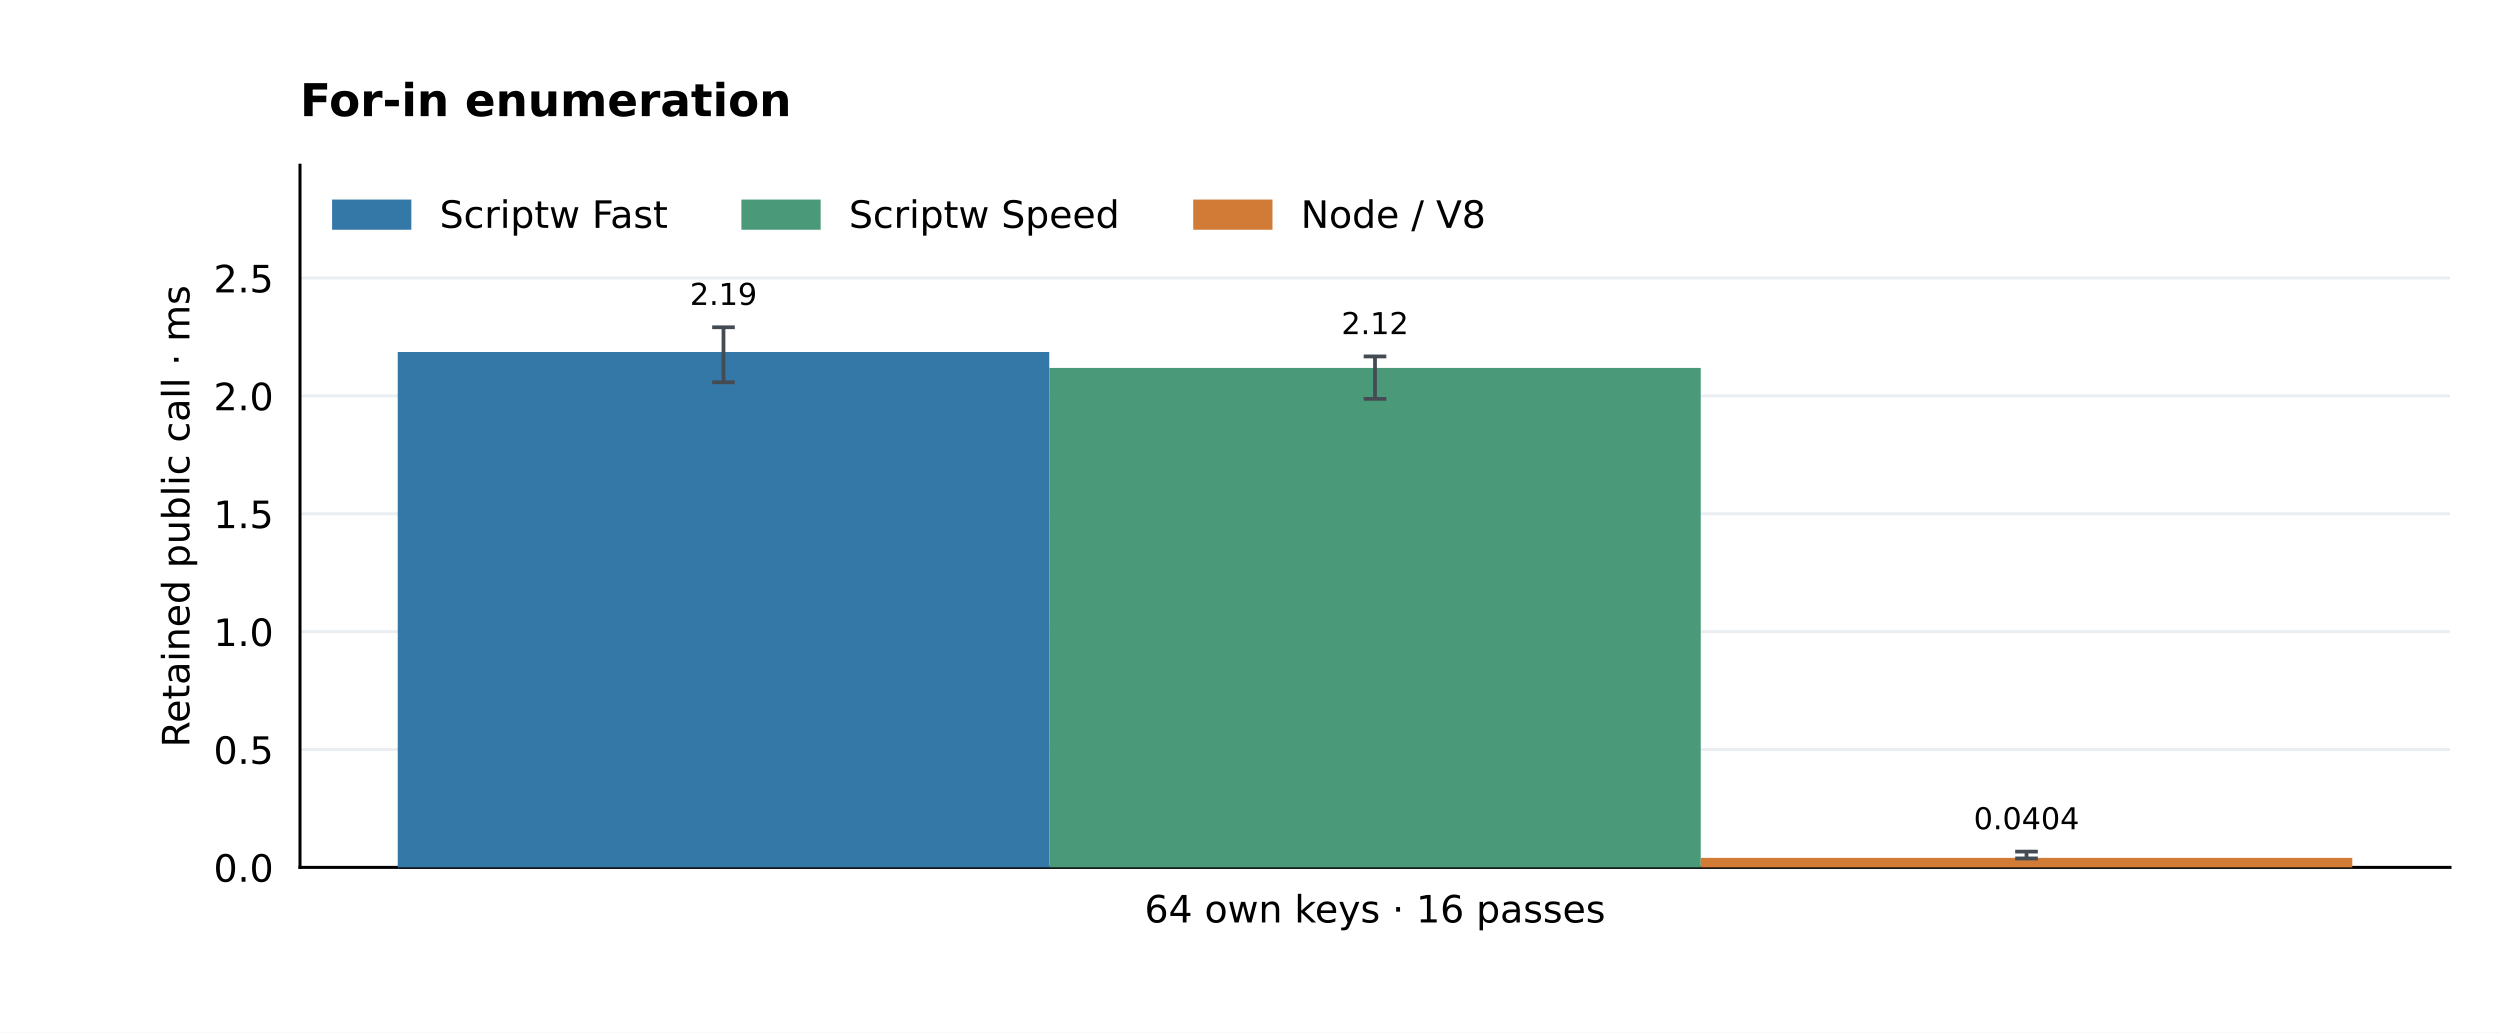
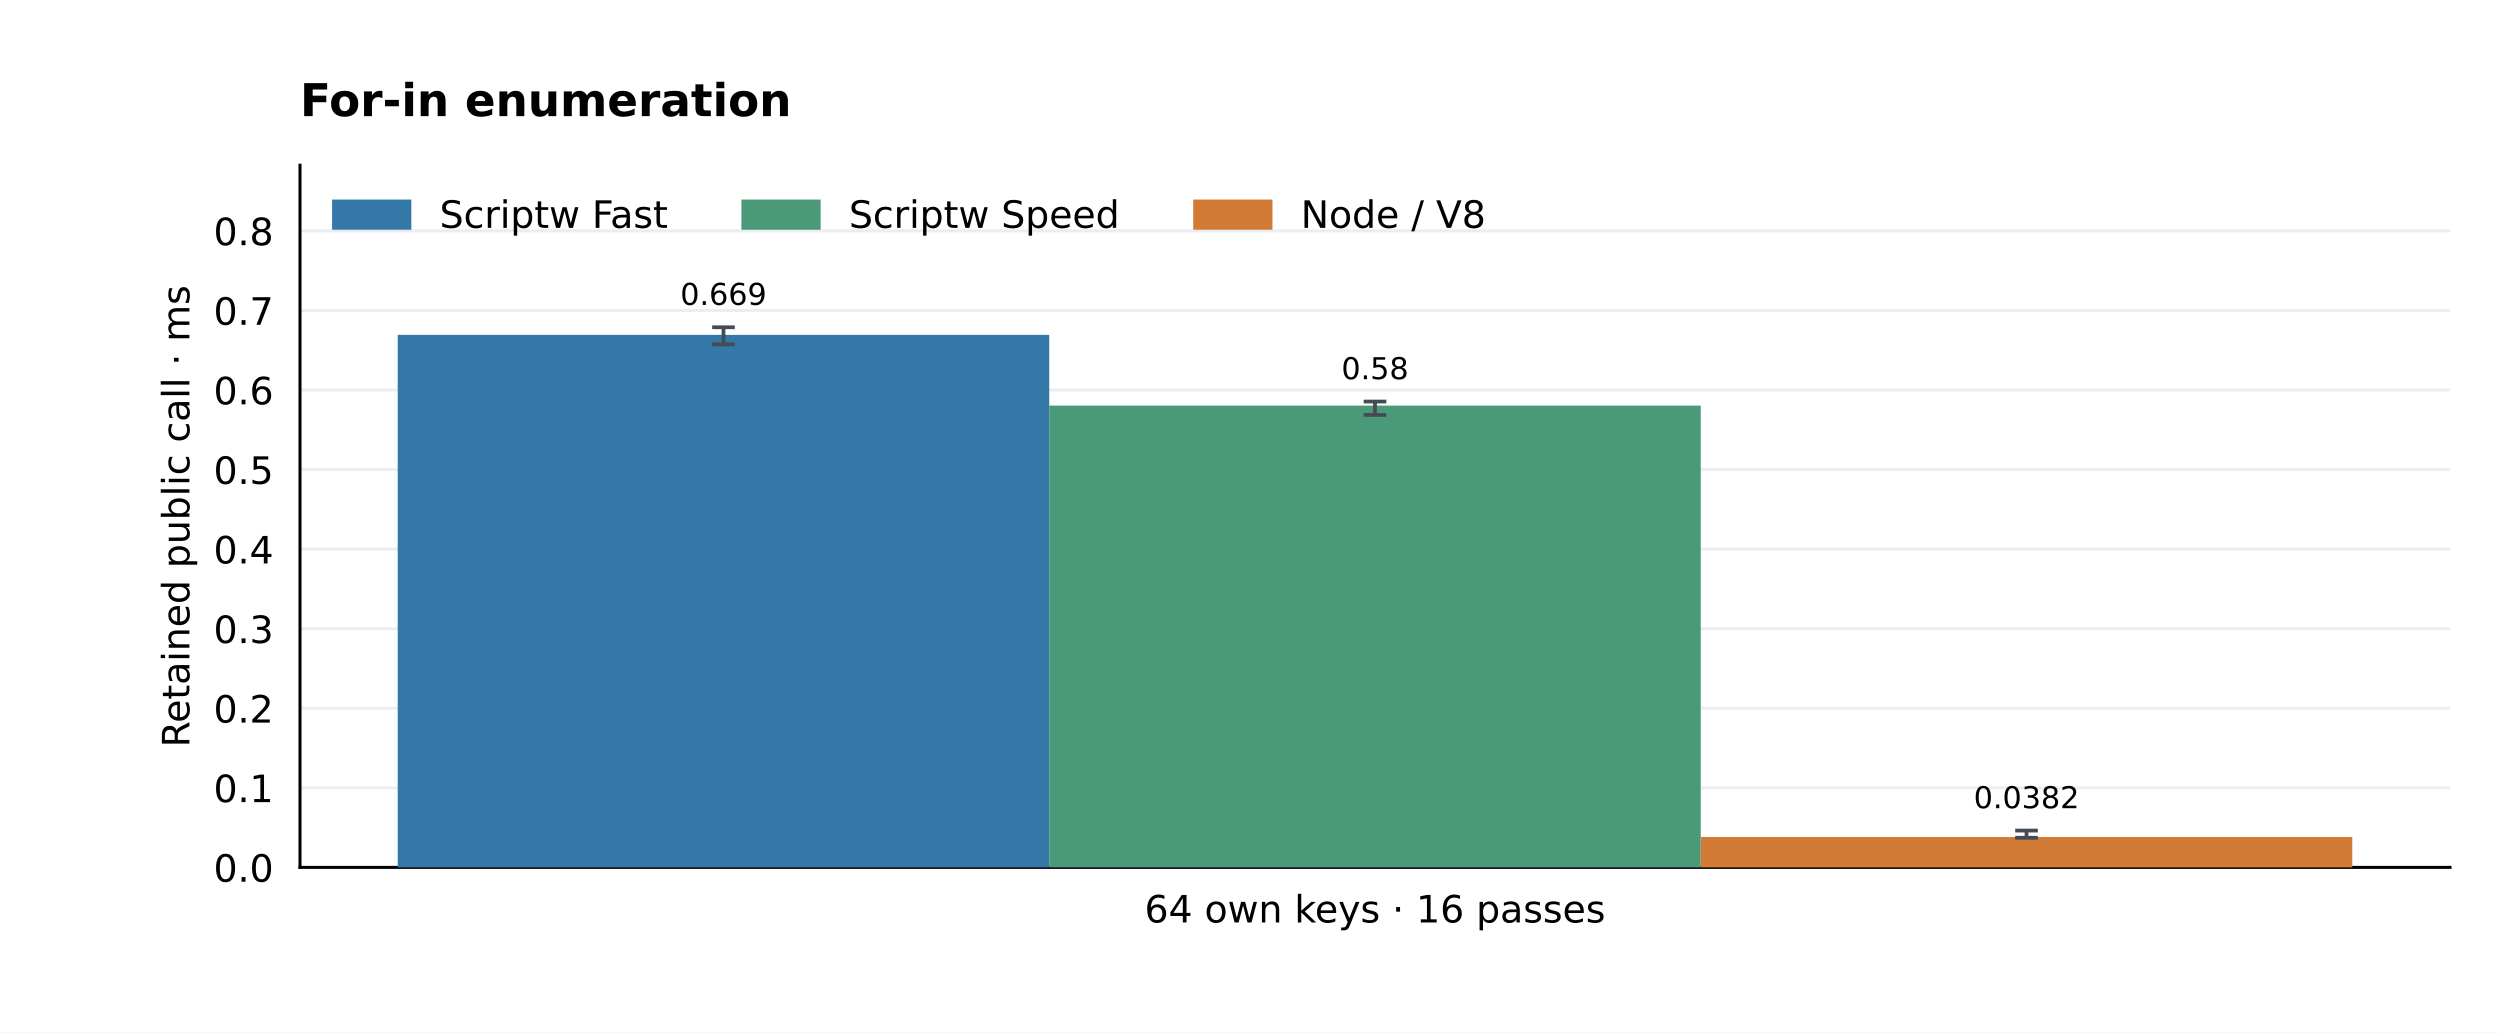
<svg xmlns="http://www.w3.org/2000/svg" xmlns:xlink="http://www.w3.org/1999/xlink" width="662.4pt" height="273.6pt" viewBox="0 0 662.4 273.6" version="1.1">
  <defs>
    <style type="text/css">*{stroke-linejoin: round; stroke-linecap: butt}</style>
  </defs>
  <g id="figure_1">
    <g id="patch_1">
      <path d="M 0 273.6 L 662.4 273.6 L 662.4 0 L 0 0 z " style="fill: #ffffff" />
    </g>
    <g id="axes_1">
      <g id="patch_2">
        <path d="M 79.488 229.824 L 649.152 229.824 L 649.152 43.776 L 79.488 43.776 z " style="fill: #ffffff" />
      </g>
      <g id="matplotlib.axis_1">
        <g id="xtick_1">
          <g id="line2d_1" />
          <g id="text_1">
            <text style="font-size: 10px; font-family: 'DejaVu Sans'; text-anchor: middle" x="364.32" y="244.422" transform="rotate(-0 364.32 244.4224)">64 own keys · 16 passes</text>
          </g>
        </g>
      </g>
      <g id="matplotlib.axis_2">
        <g id="ytick_1">
          <g id="line2d_2">
            <path d="M 79.488 229.824 L 649.152 229.824 " clip-path="url(#p608468b766)" style="fill: none; stroke: #eaeef2; stroke-width: 0.8; stroke-linecap: square" />
          </g>
          <g id="line2d_3" />
          <g id="text_2">
            <text style="font-size: 10px; font-family: 'DejaVu Sans'; text-anchor: end" x="72.488" y="233.623" transform="rotate(-0 72.488 233.6228)">0.0</text>
          </g>
        </g>
        <g id="ytick_2">
          <g id="line2d_4">
-             <path d="M 79.488 198.593 L 649.152 198.593 " clip-path="url(#p608468b766)" style="fill: none; stroke: #eaeef2; stroke-width: 0.8; stroke-linecap: square" />
+             <path d="M 79.488 208.742 L 649.152 208.742 " clip-path="url(#p608468b766)" style="fill: none; stroke: #eaeef2; stroke-width: 0.8; stroke-linecap: square" />
          </g>
          <g id="line2d_5" />
          <g id="text_3">
-             <text style="font-size: 10px; font-family: 'DejaVu Sans'; text-anchor: end" x="72.488" y="202.392" transform="rotate(-0 72.488 202.3921)">0.5</text>
+             <text style="font-size: 10px; font-family: 'DejaVu Sans'; text-anchor: end" x="72.488" y="212.541" transform="rotate(-0 72.488 212.5411)">0.1</text>
          </g>
        </g>
        <g id="ytick_3">
          <g id="line2d_6">
-             <path d="M 79.488 167.363 L 649.152 167.363 " clip-path="url(#p608468b766)" style="fill: none; stroke: #eaeef2; stroke-width: 0.8; stroke-linecap: square" />
+             <path d="M 79.488 187.66 L 649.152 187.66 " clip-path="url(#p608468b766)" style="fill: none; stroke: #eaeef2; stroke-width: 0.8; stroke-linecap: square" />
          </g>
          <g id="line2d_7" />
          <g id="text_4">
-             <text style="font-size: 10px; font-family: 'DejaVu Sans'; text-anchor: end" x="72.488" y="171.161" transform="rotate(-0 72.488 171.1615)">1.0</text>
+             <text style="font-size: 10px; font-family: 'DejaVu Sans'; text-anchor: end" x="72.488" y="191.459" transform="rotate(-0 72.488 191.4593)">0.2</text>
          </g>
        </g>
        <g id="ytick_4">
          <g id="line2d_8">
-             <path d="M 79.488 136.132 L 649.152 136.132 " clip-path="url(#p608468b766)" style="fill: none; stroke: #eaeef2; stroke-width: 0.8; stroke-linecap: square" />
+             <path d="M 79.488 166.579 L 649.152 166.579 " clip-path="url(#p608468b766)" style="fill: none; stroke: #eaeef2; stroke-width: 0.8; stroke-linecap: square" />
          </g>
          <g id="line2d_9" />
          <g id="text_5">
-             <text style="font-size: 10px; font-family: 'DejaVu Sans'; text-anchor: end" x="72.488" y="139.931" transform="rotate(-0 72.488 139.9308)">1.5</text>
+             <text style="font-size: 10px; font-family: 'DejaVu Sans'; text-anchor: end" x="72.488" y="170.378" transform="rotate(-0 72.488 170.3775)">0.3</text>
          </g>
        </g>
        <g id="ytick_5">
          <g id="line2d_10">
-             <path d="M 79.488 104.901 L 649.152 104.901 " clip-path="url(#p608468b766)" style="fill: none; stroke: #eaeef2; stroke-width: 0.8; stroke-linecap: square" />
+             <path d="M 79.488 145.497 L 649.152 145.497 " clip-path="url(#p608468b766)" style="fill: none; stroke: #eaeef2; stroke-width: 0.8; stroke-linecap: square" />
          </g>
          <g id="line2d_11" />
          <g id="text_6">
-             <text style="font-size: 10px; font-family: 'DejaVu Sans'; text-anchor: end" x="72.488" y="108.7" transform="rotate(-0 72.488 108.7001)">2.0</text>
+             <text style="font-size: 10px; font-family: 'DejaVu Sans'; text-anchor: end" x="72.488" y="149.296" transform="rotate(-0 72.488 149.2957)">0.4</text>
          </g>
        </g>
        <g id="ytick_6">
          <g id="line2d_12">
-             <path d="M 79.488 73.671 L 649.152 73.671 " clip-path="url(#p608468b766)" style="fill: none; stroke: #eaeef2; stroke-width: 0.8; stroke-linecap: square" />
+             <path d="M 79.488 124.415 L 649.152 124.415 " clip-path="url(#p608468b766)" style="fill: none; stroke: #eaeef2; stroke-width: 0.8; stroke-linecap: square" />
          </g>
          <g id="line2d_13" />
          <g id="text_7">
-             <text style="font-size: 10px; font-family: 'DejaVu Sans'; text-anchor: end" x="72.488" y="77.469" transform="rotate(-0 72.488 77.46942)">2.5</text>
-           </g>
-         </g>
-         <g id="text_8">
+             <text style="font-size: 10px; font-family: 'DejaVu Sans'; text-anchor: end" x="72.488" y="128.214" transform="rotate(-0 72.488 128.2139)">0.5</text>
+           </g>
+         </g>
+         <g id="ytick_7">
+           <g id="line2d_14">
+             <path d="M 79.488 103.333 L 649.152 103.333 " clip-path="url(#p608468b766)" style="fill: none; stroke: #eaeef2; stroke-width: 0.8; stroke-linecap: square" />
+           </g>
+           <g id="line2d_15" />
+           <g id="text_8">
+             <text style="font-size: 10px; font-family: 'DejaVu Sans'; text-anchor: end" x="72.488" y="107.132" transform="rotate(-0 72.488 107.1322)">0.6</text>
+           </g>
+         </g>
+         <g id="ytick_8">
+           <g id="line2d_16">
+             <path d="M 79.488 82.252 L 649.152 82.252 " clip-path="url(#p608468b766)" style="fill: none; stroke: #eaeef2; stroke-width: 0.8; stroke-linecap: square" />
+           </g>
+           <g id="line2d_17" />
+           <g id="text_9">
+             <text style="font-size: 10px; font-family: 'DejaVu Sans'; text-anchor: end" x="72.488" y="86.05" transform="rotate(-0 72.488 86.0504)">0.7</text>
+           </g>
+         </g>
+         <g id="ytick_9">
+           <g id="line2d_18">
+             <path d="M 79.488 61.17 L 649.152 61.17 " clip-path="url(#p608468b766)" style="fill: none; stroke: #eaeef2; stroke-width: 0.8; stroke-linecap: square" />
+           </g>
+           <g id="line2d_19" />
+           <g id="text_10">
+             <text style="font-size: 10px; font-family: 'DejaVu Sans'; text-anchor: end" x="72.488" y="64.969" transform="rotate(-0 72.488 64.96862)">0.8</text>
+           </g>
+         </g>
+         <g id="text_11">
          <text style="font-size: 10px; font-family: 'DejaVu Sans'; text-anchor: middle" x="50.183" y="136.8" transform="rotate(-90 50.18253 136.8)">Retained public call · ms</text>
        </g>
      </g>
      <g id="patch_3">
        <path d="M 79.488 229.824 L 79.488 43.776 " style="fill: none; stroke: #000000; stroke-width: 0.8; stroke-linejoin: miter; stroke-linecap: square" />
      </g>
      <g id="patch_4">
        <path d="M 79.488 229.824 L 649.152 229.824 " style="fill: none; stroke: #000000; stroke-width: 0.8; stroke-linejoin: miter; stroke-linecap: square" />
      </g>
      <g id="patch_5">
-         <path d="M 105.382 229.824 L 278.007 229.824 L 278.007 93.258 L 105.382 93.258 z " clip-path="url(#p608468b766)" style="fill: #3478a8" />
-       </g>
-       <g id="text_9">
-         <text style="font-size: 8px; font-family: 'DejaVu Sans'; text-anchor: middle" x="191.695" y="80.788" transform="rotate(-0 191.6945 80.78828)">2.19</text>
+         <path d="M 105.382 229.824 L 278.007 229.824 L 278.007 88.718 L 105.382 88.718 z " clip-path="url(#p608468b766)" style="fill: #3478a8" />
+       </g>
+       <g id="text_12">
+         <text style="font-size: 8px; font-family: 'DejaVu Sans'; text-anchor: middle" x="191.695" y="80.788" transform="rotate(-0 191.6945 80.78828)">0.669</text>
      </g>
      <g id="patch_6">
-         <path d="M 278.007 229.824 L 450.633 229.824 L 450.633 97.481 L 278.007 97.481 z " clip-path="url(#p608468b766)" style="fill: #4a9a79" />
-       </g>
-       <g id="text_10">
-         <text style="font-size: 8px; font-family: 'DejaVu Sans'; text-anchor: middle" x="364.32" y="88.524" transform="rotate(-0 364.32 88.52449)">2.12</text>
+         <path d="M 278.007 229.824 L 450.633 229.824 L 450.633 107.469 L 278.007 107.469 z " clip-path="url(#p608468b766)" style="fill: #4a9a79" />
+       </g>
+       <g id="text_13">
+         <text style="font-size: 8px; font-family: 'DejaVu Sans'; text-anchor: middle" x="364.32" y="100.468" transform="rotate(-0 364.32 100.4677)">0.58</text>
      </g>
      <g id="patch_7">
-         <path d="M 450.633 229.824 L 623.258 229.824 L 623.258 227.303 L 450.633 227.303 z " clip-path="url(#p608468b766)" style="fill: #d17b36" />
-       </g>
-       <g id="text_11">
-         <text style="font-size: 8px; font-family: 'DejaVu Sans'; text-anchor: middle" x="536.945" y="219.719" transform="rotate(-0 536.9455 219.7186)">0.0404</text>
-       </g>
-       <g id="text_12">
+         <path d="M 450.633 229.824 L 623.258 229.824 L 623.258 221.764 L 450.633 221.764 z " clip-path="url(#p608468b766)" style="fill: #d17b36" />
+       </g>
+       <g id="text_14">
+         <text style="font-size: 8px; font-family: 'DejaVu Sans'; text-anchor: middle" x="536.945" y="214.148" transform="rotate(-0 536.9455 214.148)">0.0382</text>
+       </g>
+       <g id="text_15">
        <text style="font-weight: 700; font-size: 12px; font-family: 'DejaVu Sans'; text-anchor: start" x="79.488" y="30.776" transform="rotate(-0 79.488 30.776)">For-in enumeration</text>
      </g>
      <g id="LineCollection_1">
-         <path d="M 191.695 101.297 L 191.695 86.71 " clip-path="url(#p608468b766)" style="fill: none; stroke: #444b52" />
-       </g>
-       <g id="line2d_14">
+         <path d="M 191.695 91.247 L 191.695 86.71 " clip-path="url(#p608468b766)" style="fill: none; stroke: #444b52" />
+       </g>
+       <g id="line2d_20">
        <defs>
          <path id="mab82f154cf" d="M 3 0 L -3 -0 " style="stroke: #444b52" />
        </defs>
        <g clip-path="url(#p608468b766)">
-           <use xlink:href="#mab82f154cf" x="191.695" y="101.297" style="fill: #1f77b4; stroke: #444b52" />
-         </g>
-       </g>
-       <g id="line2d_15">
+           <use xlink:href="#mab82f154cf" x="191.695" y="91.247" style="fill: #1f77b4; stroke: #444b52" />
+         </g>
+       </g>
+       <g id="line2d_21">
        <g clip-path="url(#p608468b766)">
          <use xlink:href="#mab82f154cf" x="191.695" y="86.71" style="fill: #1f77b4; stroke: #444b52" />
        </g>
      </g>
      <g id="LineCollection_2">
-         <path d="M 364.32 105.683 L 364.32 94.446 " clip-path="url(#p608468b766)" style="fill: none; stroke: #444b52" />
-       </g>
-       <g id="line2d_16">
-         <g clip-path="url(#p608468b766)">
-           <use xlink:href="#mab82f154cf" x="364.32" y="105.683" style="fill: #1f77b4; stroke: #444b52" />
-         </g>
-       </g>
-       <g id="line2d_17">
-         <g clip-path="url(#p608468b766)">
-           <use xlink:href="#mab82f154cf" x="364.32" y="94.446" style="fill: #1f77b4; stroke: #444b52" />
+         <path d="M 364.32 109.944 L 364.32 106.39 " clip-path="url(#p608468b766)" style="fill: none; stroke: #444b52" />
+       </g>
+       <g id="line2d_22">
+         <g clip-path="url(#p608468b766)">
+           <use xlink:href="#mab82f154cf" x="364.32" y="109.944" style="fill: #1f77b4; stroke: #444b52" />
+         </g>
+       </g>
+       <g id="line2d_23">
+         <g clip-path="url(#p608468b766)">
+           <use xlink:href="#mab82f154cf" x="364.32" y="106.39" style="fill: #1f77b4; stroke: #444b52" />
        </g>
      </g>
      <g id="LineCollection_3">
-         <path d="M 536.945 227.456 L 536.945 225.64 " clip-path="url(#p608468b766)" style="fill: none; stroke: #444b52" />
-       </g>
-       <g id="line2d_18">
-         <g clip-path="url(#p608468b766)">
-           <use xlink:href="#mab82f154cf" x="536.945" y="227.456" style="fill: #1f77b4; stroke: #444b52" />
-         </g>
-       </g>
-       <g id="line2d_19">
-         <g clip-path="url(#p608468b766)">
-           <use xlink:href="#mab82f154cf" x="536.945" y="225.64" style="fill: #1f77b4; stroke: #444b52" />
+         <path d="M 536.945 221.971 L 536.945 220.07 " clip-path="url(#p608468b766)" style="fill: none; stroke: #444b52" />
+       </g>
+       <g id="line2d_24">
+         <g clip-path="url(#p608468b766)">
+           <use xlink:href="#mab82f154cf" x="536.945" y="221.971" style="fill: #1f77b4; stroke: #444b52" />
+         </g>
+       </g>
+       <g id="line2d_25">
+         <g clip-path="url(#p608468b766)">
+           <use xlink:href="#mab82f154cf" x="536.945" y="220.07" style="fill: #1f77b4; stroke: #444b52" />
        </g>
      </g>
      <g id="legend_1">
        <g id="patch_8">
          <path d="M 88.488 60.374 L 108.488 60.374 L 108.488 53.374 L 88.488 53.374 z " style="fill: #3478a8; stroke: #3478a8; stroke-linejoin: miter" />
        </g>
-         <g id="text_13">
+         <g id="text_16">
          <text style="font-size: 10px; font-family: 'DejaVu Sans'; text-anchor: start" x="116.488" y="60.374" transform="rotate(-0 116.488 60.37444)">Scriptw Fast</text>
        </g>
        <g id="patch_9">
          <path d="M 196.941 60.374 L 216.941 60.374 L 216.941 53.374 L 196.941 53.374 z " style="fill: #4a9a79; stroke: #4a9a79; stroke-linejoin: miter" />
        </g>
-         <g id="text_14">
+         <g id="text_17">
          <text style="font-size: 10px; font-family: 'DejaVu Sans'; text-anchor: start" x="224.941" y="60.374" transform="rotate(-0 224.9411 60.37444)">Scriptw Speed</text>
        </g>
        <g id="patch_10">
          <path d="M 316.654 60.374 L 336.654 60.374 L 336.654 53.374 L 316.654 53.374 z " style="fill: #d17b36; stroke: #d17b36; stroke-linejoin: miter" />
        </g>
-         <g id="text_15">
+         <g id="text_18">
          <text style="font-size: 10px; font-family: 'DejaVu Sans'; text-anchor: start" x="344.654" y="60.374" transform="rotate(-0 344.6536 60.37444)">Node / V8</text>
        </g>
      </g>
    </g>
  </g>
  <defs>
    <clipPath id="p608468b766">
      <rect x="79.488" y="43.776" width="569.664" height="186.048" />
    </clipPath>
  </defs>
</svg>
